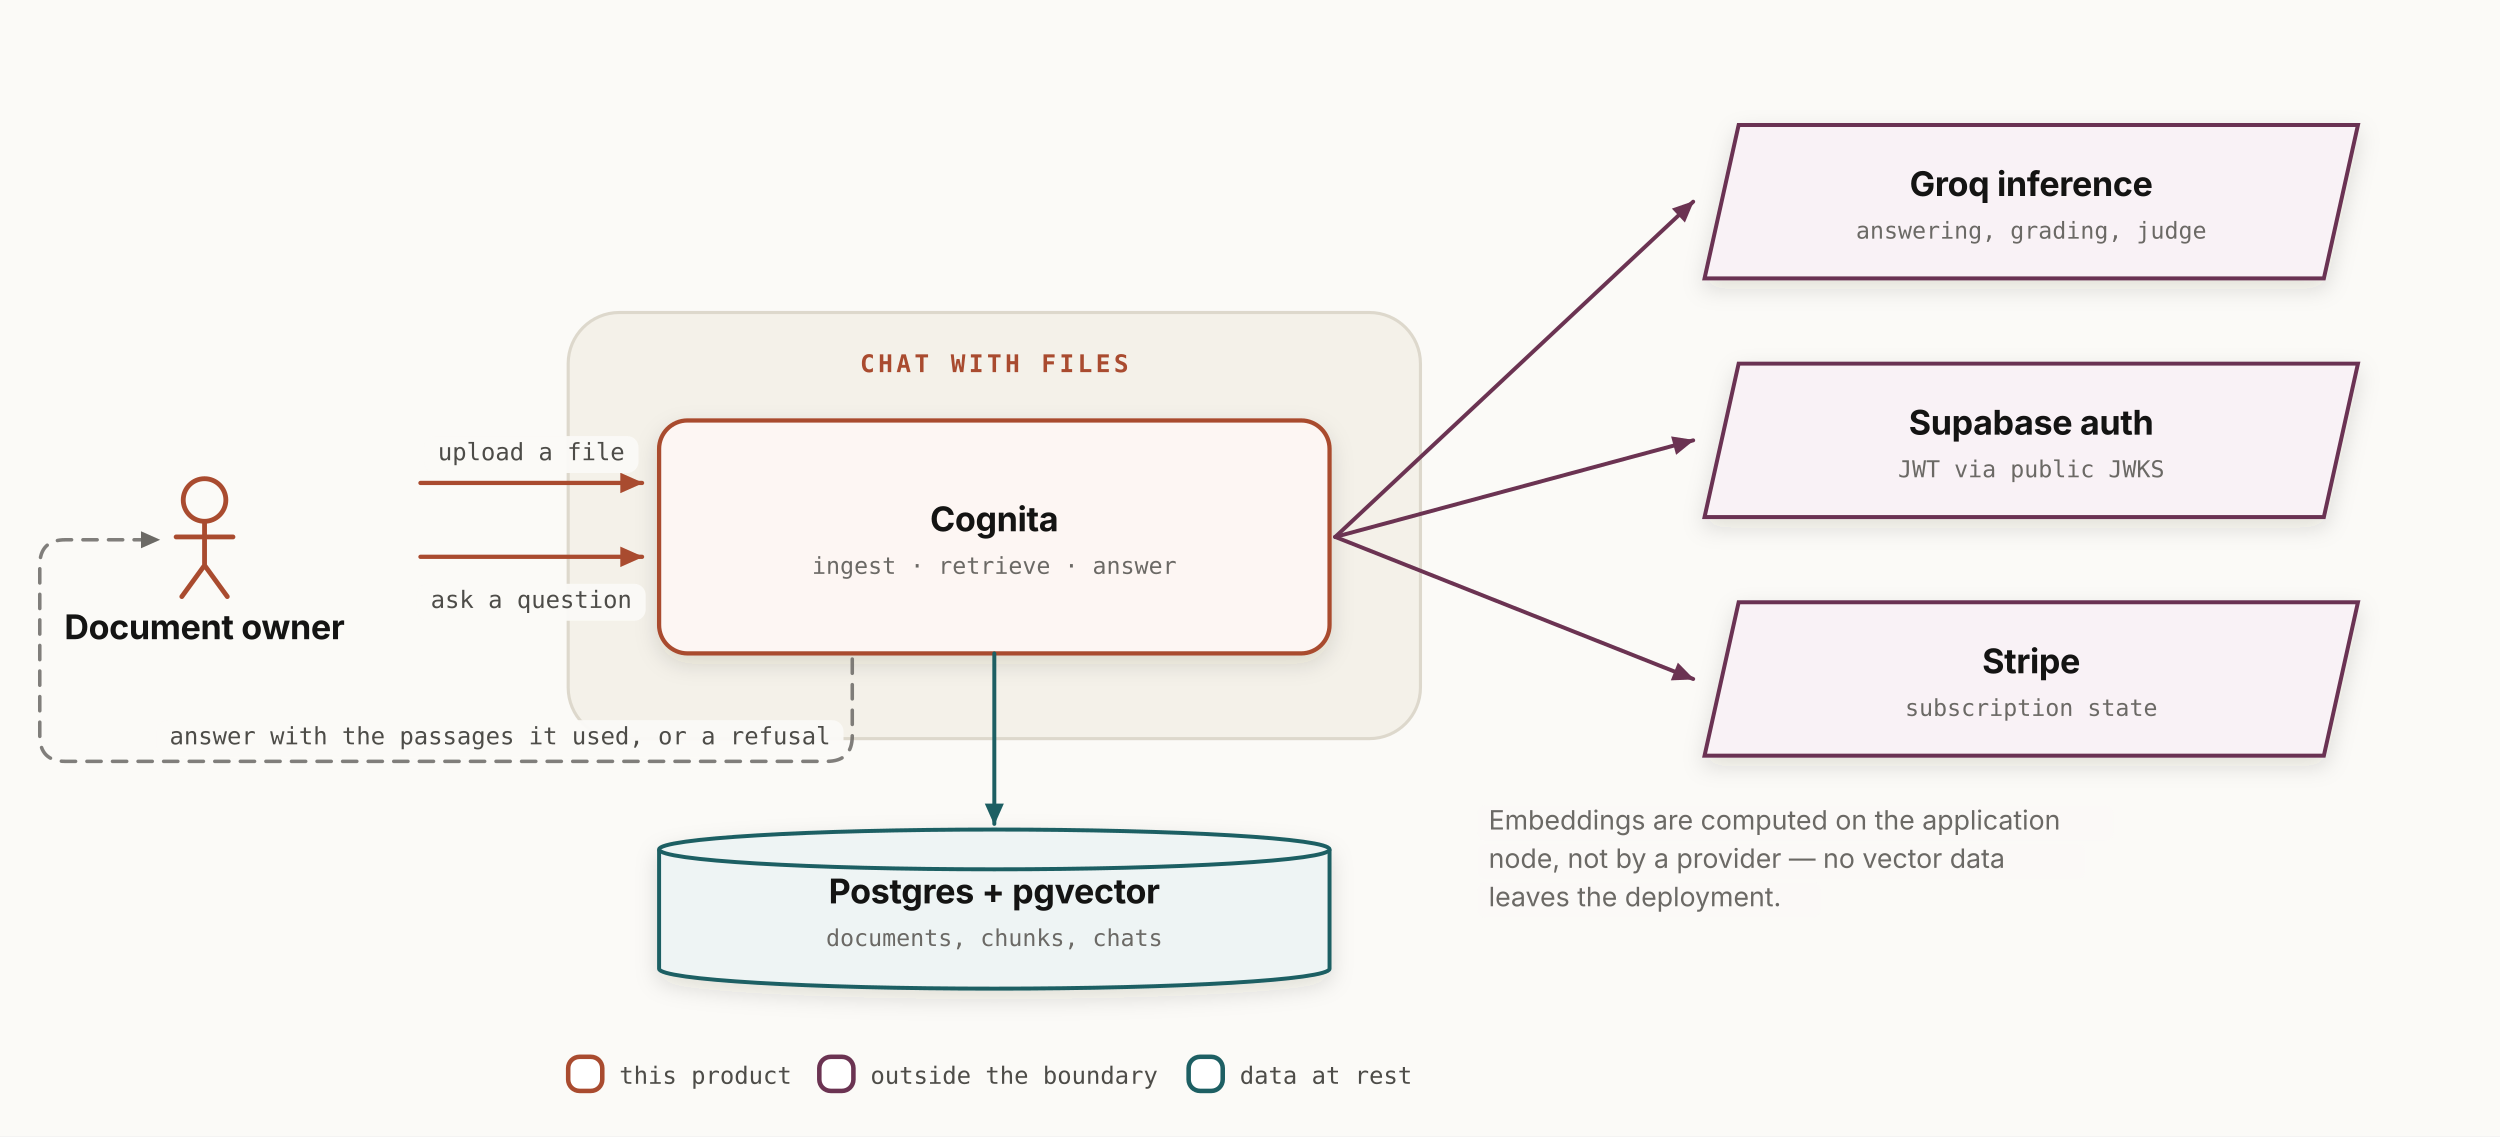
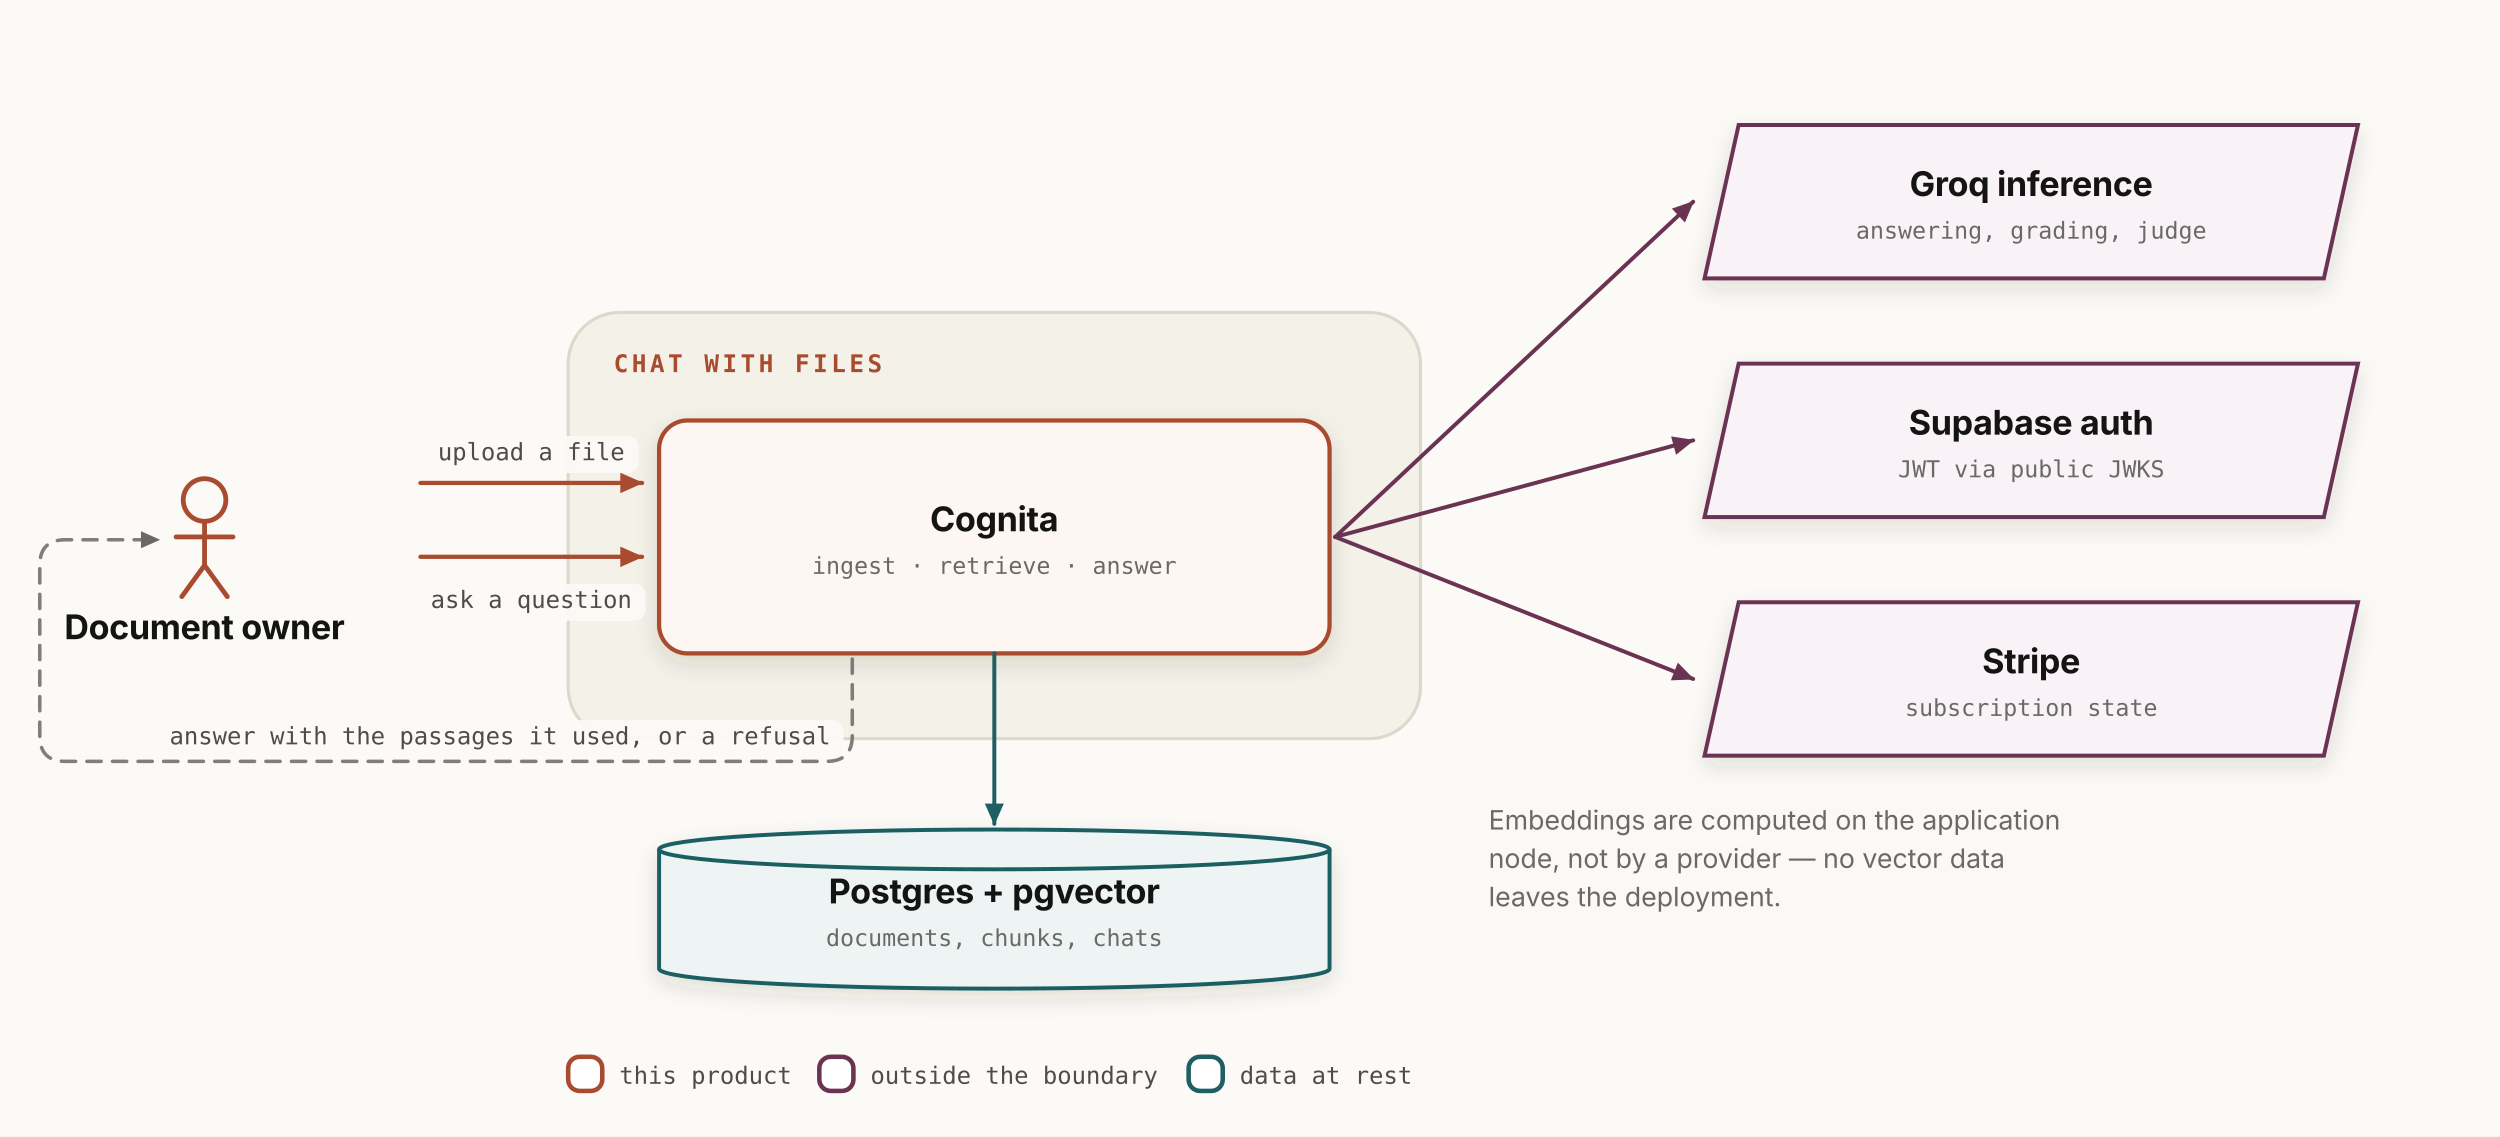
<svg xmlns="http://www.w3.org/2000/svg" viewBox="0 0 880 400" width="880" height="400" role="img">
  <rect width="880" height="400" fill="#fbfaf7" />
  <defs>
    <marker id="ar-n" viewBox="0 0 10 10" refX="8.5" refY="5" markerWidth="6" markerHeight="6" orient="auto-start-reverse">
      <path d="M0,1 L9,5 L0,9 z" fill="#6b6965" />
    </marker>
    <marker id="ar-a" viewBox="0 0 10 10" refX="8.5" refY="5" markerWidth="6" markerHeight="6" orient="auto-start-reverse">
      <path d="M0,1 L9,5 L0,9 z" fill="#a94b2f" />
    </marker>
    <marker id="ar-t" viewBox="0 0 10 10" refX="8.5" refY="5" markerWidth="6" markerHeight="6" orient="auto-start-reverse">
      <path d="M0,1 L9,5 L0,9 z" fill="#1d5f63" />
    </marker>
    <marker id="ar-p" viewBox="0 0 10 10" refX="8.5" refY="5" markerWidth="6" markerHeight="6" orient="auto-start-reverse">
      <path d="M0,1 L9,5 L0,9 z" fill="#6b3352" />
    </marker>
    <marker id="ar-g" viewBox="0 0 10 10" refX="8.5" refY="5" markerWidth="6" markerHeight="6" orient="auto-start-reverse">
      <path d="M0,1 L9,5 L0,9 z" fill="#2f7d55" />
    </marker>
    <marker id="ar-r" viewBox="0 0 10 10" refX="8.5" refY="5" markerWidth="6" markerHeight="6" orient="auto-start-reverse">
      <path d="M0,1 L9,5 L0,9 z" fill="#b3402f" />
    </marker>
    <filter id="card" x="-25%" y="-25%" width="150%" height="170%">
      <feDropShadow dx="0" dy="3" stdDeviation="4" flood-color="#3c3226" flood-opacity="0.13" />
    </filter>
    <filter id="lift" x="-25%" y="-25%" width="150%" height="170%">
      <feDropShadow dx="0" dy="1" stdDeviation="1.6" flood-color="#3c3226" flood-opacity="0.10" />
    </filter>
  </defs>
  <style>
 .ttl { font-family:'Plus Jakarta Sans',-apple-system,BlinkMacSystemFont,sans-serif; font-size:12px; font-weight:700; fill:#141413;
        letter-spacing:-.01em; text-anchor:middle }
 .sub { font-family:'JetBrains Mono',Menlo,Consolas,monospace; font-size:8.2px; fill:#6b6965; text-anchor:middle }
 .lbl { font-family:'JetBrains Mono',Menlo,Consolas,monospace; font-size:8.4px; fill:#4d4c48 }
 .lblc{ font-family:'JetBrains Mono',Menlo,Consolas,monospace; font-size:8.4px; fill:#4d4c48; text-anchor:middle }
 .eyb { font-family:'JetBrains Mono',Menlo,Consolas,monospace; font-size:8.6px; font-weight:600; letter-spacing:.14em }
 .idx { font-family:'JetBrains Mono',Menlo,Consolas,monospace; font-size:8px; font-weight:600; text-anchor:middle }
 .note{ font-family:'Plus Jakarta Sans',-apple-system,BlinkMacSystemFont,sans-serif; font-size:9.4px; fill:#6b6965 }
 .ln  { fill:none; stroke:#6b6965; stroke-width:1.25; stroke-linecap:round;
        marker-end:url(#ar-n) }
 .lna { fill:none; stroke:#a94b2f; stroke-width:1.5; stroke-linecap:round;
        marker-end:url(#ar-a) }
 .lnt { fill:none; stroke:#1d5f63; stroke-width:1.4; stroke-linecap:round;
        marker-end:url(#ar-t) }
 .lnp { fill:none; stroke:#6b3352; stroke-width:1.4; stroke-linecap:round;
        marker-end:url(#ar-p) }
 .dash{ stroke-dasharray:5 4; stroke-opacity:.85 }
</style>
  <g stroke="#a94b2f" stroke-width="1.7" fill="none" stroke-linecap="round">
    <circle cx="72" cy="176" r="7.5" />
    <path d="M72,184 v15 M62,189 h20 M72,199 l-8,11 M72,199 l8,11" />
  </g>
  <text class="ttl" x="72" y="225">Document owner</text>
  <rect x="200" y="110" width="300" height="150" rx="18" fill="#f4f1e9" stroke="#ddd8cc" stroke-width="1.1" />
-   <text class="eyb" x="350.0" y="131" text-anchor="middle" fill="#a94b2f">CHAT WITH FILES</text>
+   <text class="eyb" x="216" y="131" fill="#a94b2f">CHAT WITH FILES</text>
  <rect x="232" y="148" width="236" height="82" rx="10" fill="#fdf6f3" stroke="#a94b2f" stroke-width="1.5" filter="url(#card)" />
  <text class="ttl" x="350.0" y="187.0">Cognita</text>
  <text class="sub" x="350.0" y="202.0">ingest · retrieve · answer</text>
  <path d="M612,44 L830,44 L818,98 L600,98 z" fill="#f9f2f6" stroke="#6b3352" stroke-width="1.4" filter="url(#card)" />
  <text class="ttl" x="715.0" y="69.0">Groq inference</text>
  <text class="sub" x="715.0" y="84.0">answering, grading, judge</text>
  <path d="M612,128 L830,128 L818,182 L600,182 z" fill="#f9f2f6" stroke="#6b3352" stroke-width="1.4" filter="url(#card)" />
  <text class="ttl" x="715.0" y="153.0">Supabase auth</text>
  <text class="sub" x="715.0" y="168.0">JWT via public JWKS</text>
  <path d="M612,212 L830,212 L818,266 L600,266 z" fill="#f9f2f6" stroke="#6b3352" stroke-width="1.4" filter="url(#card)" />
  <text class="ttl" x="715.0" y="237.0">Stripe</text>
  <text class="sub" x="715.0" y="252.0">subscription state</text>
  <path class="lna" d="M148,170 L226,170" />
  <rect x="149.24" y="153.5" width="75.52" height="13" rx="4" fill="#fbfaf7" fill-opacity=".95" />
  <text class="lblc" x="187.0" y="162">upload a file</text>
  <path class="lna" d="M148,196 L226,196" />
  <rect x="146.72" y="205.5" width="80.56" height="13" rx="4" fill="#fbfaf7" fill-opacity=".95" />
  <text class="lblc" x="187.0" y="214">ask a question</text>
  <path class="ln dash" d="M300,232 L300.0,259.0 Q300,268 291.0,268.0 L23.0,268.0 Q14,268 14.0,259.0 L14.0,199.0 Q14,190 23.0,190.0 L56,190" />
  <rect x="55.08" y="253.5" width="241.84" height="13" rx="4" fill="#fbfaf7" fill-opacity=".95" />
  <text class="lblc" x="176" y="262">answer with the passages it used, or a refusal</text>
  <path class="lnp" d="M470,189 L596,71" />
  <path class="lnp" d="M470,189 L596,155" />
  <path class="lnp" d="M470,189 L596,239" />
  <g filter="url(#card)">
    <path d="M232,299 a118.0,7 0 0,1 236,0 v42 a118.0,7 0 0,1 -236,0 z" fill="#eef4f4" stroke="#1d5f63" stroke-width="1.4" />
    <path d="M232,299 a118.0,7 0 0,0 236,0" fill="none" stroke="#1d5f63" stroke-width="1.4" />
  </g>
  <text class="ttl" x="350.0" y="318.0">Postgres + pgvector</text>
  <text class="sub" x="350.0" y="333.0">documents, chunks, chats</text>
  <path class="lnt" d="M350,230 L350,290" />
  <rect x="520" y="283.5" width="224" height="12.5" rx="3" fill="#fbfaf7" fill-opacity=".88" />
  <text class="note" x="524" y="292.0" fill="#6b6965">Embeddings are computed on the application</text>
  <rect x="520" y="297.0" width="214" height="12.5" rx="3" fill="#fbfaf7" fill-opacity=".88" />
  <text class="note" x="524" y="305.5" fill="#6b6965">node, not by a provider — no vector data</text>
  <rect x="520" y="310.5" width="121" height="12.5" rx="3" fill="#fbfaf7" fill-opacity=".88" />
  <text class="note" x="524" y="319.0" fill="#6b6965">leaves the deployment.</text>
  <rect x="200" y="372" width="12" height="12" rx="4" fill="#fff" stroke="#a94b2f" stroke-width="1.6" />
  <text class="lbl" x="218" y="381.5">this product</text>
  <rect x="288.4" y="372" width="12" height="12" rx="4" fill="#fff" stroke="#6b3352" stroke-width="1.6" />
  <text class="lbl" x="306.4" y="381.5">outside the boundary</text>
  <rect x="418.4" y="372" width="12" height="12" rx="4" fill="#fff" stroke="#1d5f63" stroke-width="1.6" />
  <text class="lbl" x="436.4" y="381.5">data at rest</text>
</svg>
